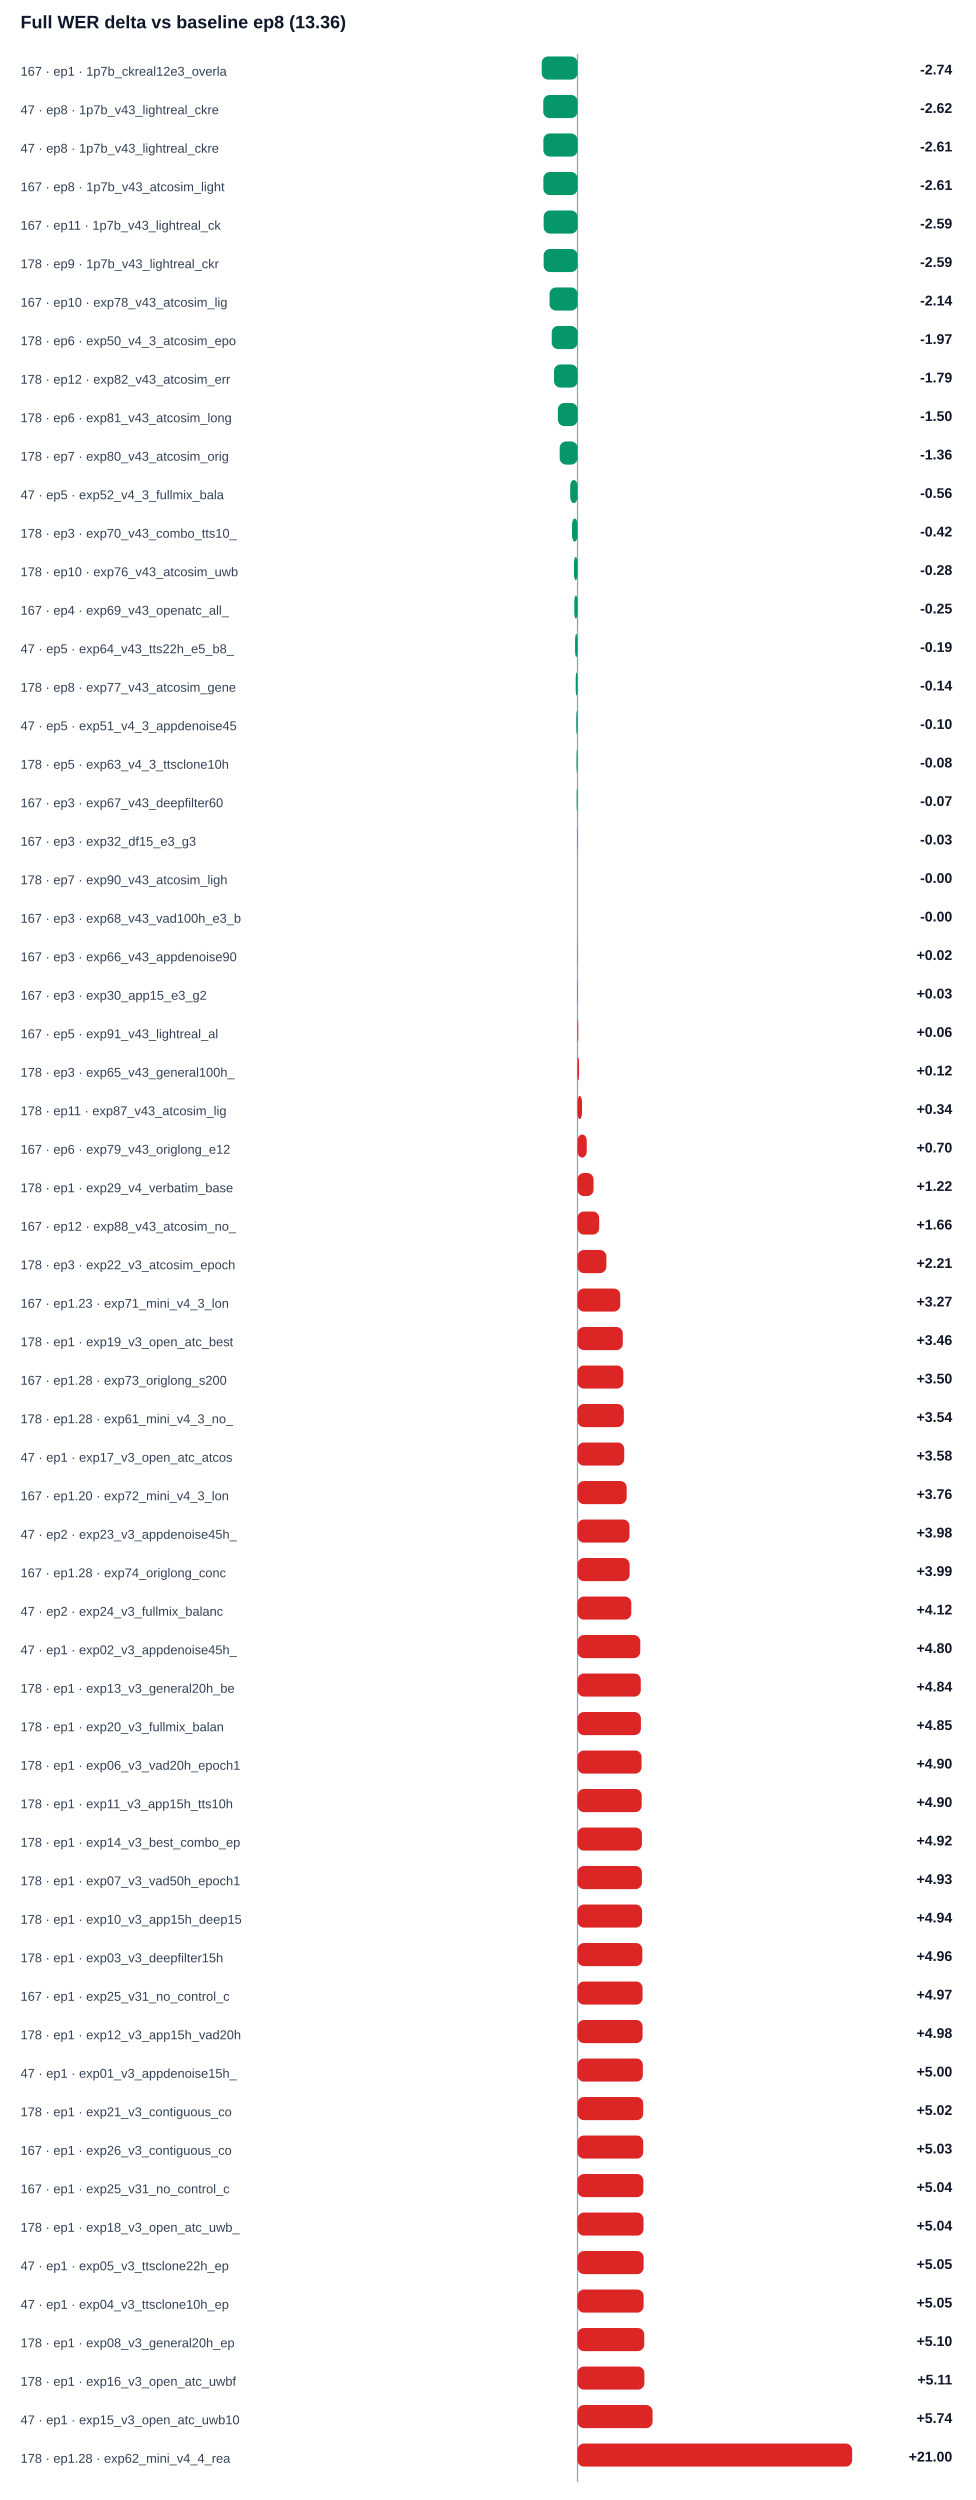
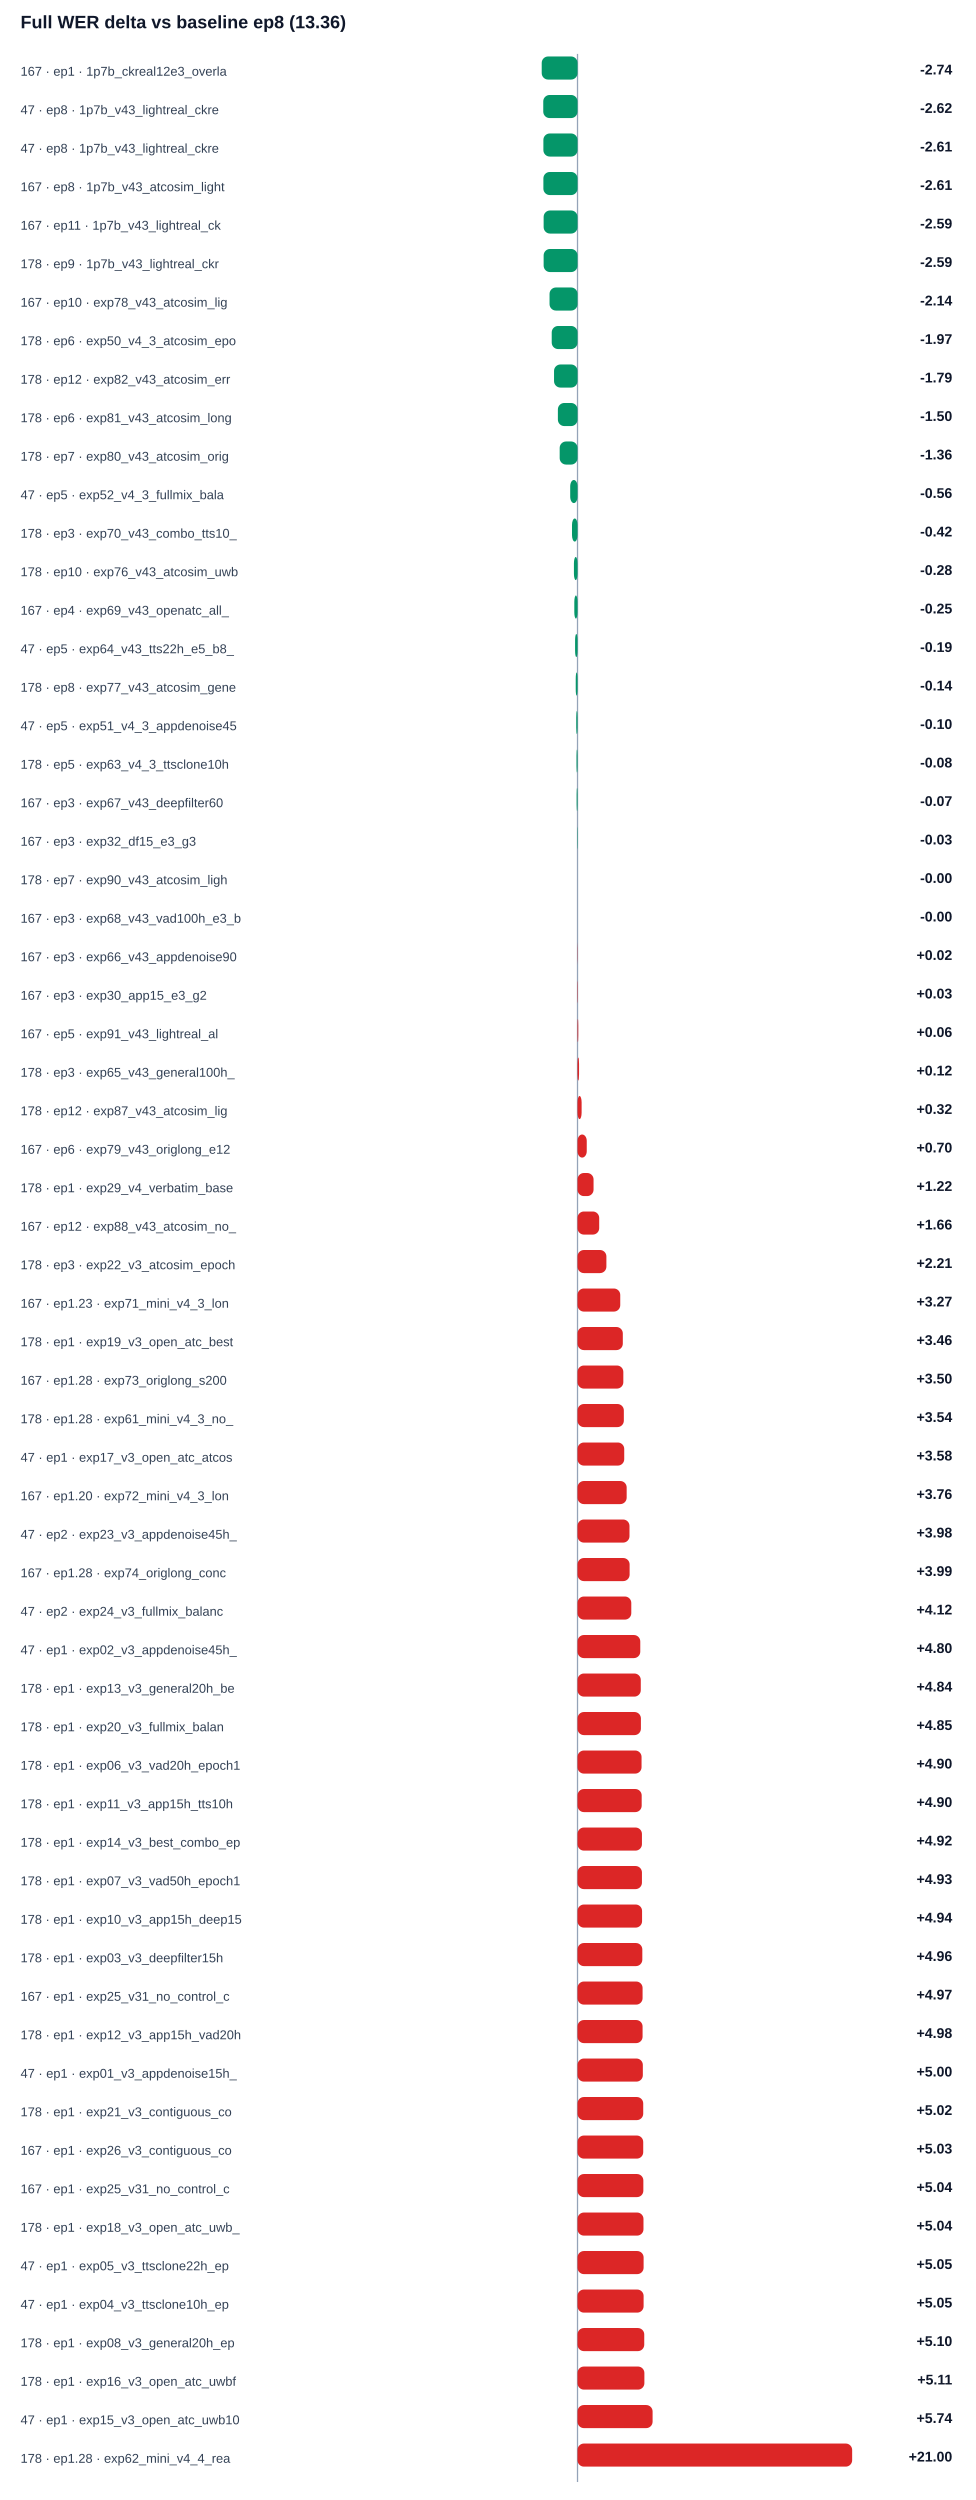
<svg xmlns="http://www.w3.org/2000/svg" width="100%" viewBox="0 0 760 1948" style="max-width:760px;background:#ffffff;border:1px solid #e5e7eb;border-radius:10px;">
  <text x="16.0" y="22.0" font-size="14" fill="#0f172a" text-anchor="start" font-family="Arial, sans-serif" font-weight="700">Full WER delta vs baseline ep8 (13.36)</text>
  <line x1="450" y1="42" x2="450" y2="1934" stroke="#94a3b8" />
  <text x="16.0" y="59.0" font-size="10" fill="#334155" text-anchor="start" font-family="Arial, sans-serif" font-weight="400">167 · ep1 · 1p7b_ckreal12e3_overla</text>
  <rect x="422.1" y="44" width="27.9" height="18" rx="5" fill="#059669" />
  <text x="742.0" y="58.0" font-size="11" fill="#0f172a" text-anchor="end" font-family="Arial, sans-serif" font-weight="700">-2.74</text>
  <text x="16.0" y="89.0" font-size="10" fill="#334155" text-anchor="start" font-family="Arial, sans-serif" font-weight="400">47 · ep8 · 1p7b_v43_lightreal_ckre</text>
  <rect x="423.3" y="74" width="26.7" height="18" rx="5" fill="#059669" />
  <text x="742.0" y="88.0" font-size="11" fill="#0f172a" text-anchor="end" font-family="Arial, sans-serif" font-weight="700">-2.62</text>
  <text x="16.0" y="119.0" font-size="10" fill="#334155" text-anchor="start" font-family="Arial, sans-serif" font-weight="400">47 · ep8 · 1p7b_v43_lightreal_ckre</text>
  <rect x="423.4" y="104" width="26.6" height="18" rx="5" fill="#059669" />
  <text x="742.0" y="118.0" font-size="11" fill="#0f172a" text-anchor="end" font-family="Arial, sans-serif" font-weight="700">-2.61</text>
  <text x="16.0" y="149.0" font-size="10" fill="#334155" text-anchor="start" font-family="Arial, sans-serif" font-weight="400">167 · ep8 · 1p7b_v43_atcosim_light</text>
  <rect x="423.4" y="134" width="26.6" height="18" rx="5" fill="#059669" />
  <text x="742.0" y="148.0" font-size="11" fill="#0f172a" text-anchor="end" font-family="Arial, sans-serif" font-weight="700">-2.61</text>
  <text x="16.0" y="179.0" font-size="10" fill="#334155" text-anchor="start" font-family="Arial, sans-serif" font-weight="400">167 · ep11 · 1p7b_v43_lightreal_ck</text>
  <rect x="423.6" y="164" width="26.4" height="18" rx="5" fill="#059669" />
  <text x="742.0" y="178.0" font-size="11" fill="#0f172a" text-anchor="end" font-family="Arial, sans-serif" font-weight="700">-2.59</text>
  <text x="16.0" y="209.0" font-size="10" fill="#334155" text-anchor="start" font-family="Arial, sans-serif" font-weight="400">178 · ep9 · 1p7b_v43_lightreal_ckr</text>
  <rect x="423.6" y="194" width="26.4" height="18" rx="5" fill="#059669" />
  <text x="742.0" y="208.0" font-size="11" fill="#0f172a" text-anchor="end" font-family="Arial, sans-serif" font-weight="700">-2.59</text>
  <text x="16.0" y="239.0" font-size="10" fill="#334155" text-anchor="start" font-family="Arial, sans-serif" font-weight="400">167 · ep10 · exp78_v43_atcosim_lig</text>
  <rect x="428.2" y="224" width="21.8" height="18" rx="5" fill="#059669" />
  <text x="742.0" y="238.0" font-size="11" fill="#0f172a" text-anchor="end" font-family="Arial, sans-serif" font-weight="700">-2.14</text>
  <text x="16.0" y="269.0" font-size="10" fill="#334155" text-anchor="start" font-family="Arial, sans-serif" font-weight="400">178 · ep6 · exp50_v4_3_atcosim_epo</text>
  <rect x="429.9" y="254" width="20.1" height="18" rx="5" fill="#059669" />
  <text x="742.0" y="268.0" font-size="11" fill="#0f172a" text-anchor="end" font-family="Arial, sans-serif" font-weight="700">-1.97</text>
  <text x="16.0" y="299.0" font-size="10" fill="#334155" text-anchor="start" font-family="Arial, sans-serif" font-weight="400">178 · ep12 · exp82_v43_atcosim_err</text>
  <rect x="431.7" y="284" width="18.3" height="18" rx="5" fill="#059669" />
  <text x="742.0" y="298.0" font-size="11" fill="#0f172a" text-anchor="end" font-family="Arial, sans-serif" font-weight="700">-1.79</text>
  <text x="16.0" y="329.0" font-size="10" fill="#334155" text-anchor="start" font-family="Arial, sans-serif" font-weight="400">178 · ep6 · exp81_v43_atcosim_long</text>
  <rect x="434.7" y="314" width="15.3" height="18" rx="5" fill="#059669" />
  <text x="742.0" y="328.0" font-size="11" fill="#0f172a" text-anchor="end" font-family="Arial, sans-serif" font-weight="700">-1.50</text>
  <text x="16.0" y="359.0" font-size="10" fill="#334155" text-anchor="start" font-family="Arial, sans-serif" font-weight="400">178 · ep7 · exp80_v43_atcosim_orig</text>
  <rect x="436.1" y="344" width="13.9" height="18" rx="5" fill="#059669" />
  <text x="742.0" y="358.0" font-size="11" fill="#0f172a" text-anchor="end" font-family="Arial, sans-serif" font-weight="700">-1.36</text>
  <text x="16.0" y="389.0" font-size="10" fill="#334155" text-anchor="start" font-family="Arial, sans-serif" font-weight="400">47 · ep5 · exp52_v4_3_fullmix_bala</text>
  <rect x="444.3" y="374" width="5.7" height="18" rx="5" fill="#059669" />
  <text x="742.0" y="388.0" font-size="11" fill="#0f172a" text-anchor="end" font-family="Arial, sans-serif" font-weight="700">-0.56</text>
  <text x="16.0" y="419.0" font-size="10" fill="#334155" text-anchor="start" font-family="Arial, sans-serif" font-weight="400">178 · ep3 · exp70_v43_combo_tts10_</text>
  <rect x="445.7" y="404" width="4.3" height="18" rx="5" fill="#059669" />
  <text x="742.0" y="418.0" font-size="11" fill="#0f172a" text-anchor="end" font-family="Arial, sans-serif" font-weight="700">-0.42</text>
  <text x="16.0" y="449.0" font-size="10" fill="#334155" text-anchor="start" font-family="Arial, sans-serif" font-weight="400">178 · ep10 · exp76_v43_atcosim_uwb</text>
  <rect x="447.2" y="434" width="2.8" height="18" rx="5" fill="#059669" />
  <text x="742.0" y="448.0" font-size="11" fill="#0f172a" text-anchor="end" font-family="Arial, sans-serif" font-weight="700">-0.28</text>
  <text x="16.0" y="479.0" font-size="10" fill="#334155" text-anchor="start" font-family="Arial, sans-serif" font-weight="400">167 · ep4 · exp69_v43_openatc_all_</text>
  <rect x="447.5" y="464" width="2.5" height="18" rx="5" fill="#059669" />
  <text x="742.0" y="478.0" font-size="11" fill="#0f172a" text-anchor="end" font-family="Arial, sans-serif" font-weight="700">-0.25</text>
  <text x="16.0" y="509.0" font-size="10" fill="#334155" text-anchor="start" font-family="Arial, sans-serif" font-weight="400">47 · ep5 · exp64_v43_tts22h_e5_b8_</text>
  <rect x="448.1" y="494" width="1.9" height="18" rx="5" fill="#059669" />
  <text x="742.0" y="508.0" font-size="11" fill="#0f172a" text-anchor="end" font-family="Arial, sans-serif" font-weight="700">-0.19</text>
  <text x="16.0" y="539.0" font-size="10" fill="#334155" text-anchor="start" font-family="Arial, sans-serif" font-weight="400">178 · ep8 · exp77_v43_atcosim_gene</text>
  <rect x="448.6" y="524" width="1.4" height="18" rx="5" fill="#059669" />
  <text x="742.0" y="538.0" font-size="11" fill="#0f172a" text-anchor="end" font-family="Arial, sans-serif" font-weight="700">-0.14</text>
  <text x="16.0" y="569.0" font-size="10" fill="#334155" text-anchor="start" font-family="Arial, sans-serif" font-weight="400">47 · ep5 · exp51_v4_3_appdenoise45</text>
  <rect x="449.0" y="554" width="1.0" height="18" rx="5" fill="#059669" />
  <text x="742.0" y="568.0" font-size="11" fill="#0f172a" text-anchor="end" font-family="Arial, sans-serif" font-weight="700">-0.10</text>
  <text x="16.0" y="599.0" font-size="10" fill="#334155" text-anchor="start" font-family="Arial, sans-serif" font-weight="400">178 · ep5 · exp63_v4_3_ttsclone10h</text>
  <rect x="449.2" y="584" width="0.8" height="18" rx="5" fill="#059669" />
  <text x="742.0" y="598.0" font-size="11" fill="#0f172a" text-anchor="end" font-family="Arial, sans-serif" font-weight="700">-0.08</text>
  <text x="16.0" y="629.0" font-size="10" fill="#334155" text-anchor="start" font-family="Arial, sans-serif" font-weight="400">167 · ep3 · exp67_v43_deepfilter60</text>
  <rect x="449.3" y="614" width="0.7" height="18" rx="5" fill="#059669" />
  <text x="742.0" y="628.0" font-size="11" fill="#0f172a" text-anchor="end" font-family="Arial, sans-serif" font-weight="700">-0.07</text>
  <text x="16.0" y="659.0" font-size="10" fill="#334155" text-anchor="start" font-family="Arial, sans-serif" font-weight="400">167 · ep3 · exp32_df15_e3_g3</text>
  <rect x="449.7" y="644" width="0.3" height="18" rx="5" fill="#059669" />
  <text x="742.0" y="658.0" font-size="11" fill="#0f172a" text-anchor="end" font-family="Arial, sans-serif" font-weight="700">-0.03</text>
  <text x="16.0" y="689.0" font-size="10" fill="#334155" text-anchor="start" font-family="Arial, sans-serif" font-weight="400">178 · ep7 · exp90_v43_atcosim_ligh</text>
  <rect x="450.0" y="674" width="0.0" height="18" rx="5" fill="#059669" />
  <text x="742.0" y="688.0" font-size="11" fill="#0f172a" text-anchor="end" font-family="Arial, sans-serif" font-weight="700">-0.00</text>
  <text x="16.0" y="719.0" font-size="10" fill="#334155" text-anchor="start" font-family="Arial, sans-serif" font-weight="400">167 · ep3 · exp68_v43_vad100h_e3_b</text>
  <rect x="450.0" y="704" width="0.0" height="18" rx="5" fill="#059669" />
  <text x="742.0" y="718.0" font-size="11" fill="#0f172a" text-anchor="end" font-family="Arial, sans-serif" font-weight="700">-0.00</text>
  <text x="16.0" y="749.0" font-size="10" fill="#334155" text-anchor="start" font-family="Arial, sans-serif" font-weight="400">167 · ep3 · exp66_v43_appdenoise90</text>
  <rect x="450.0" y="734" width="0.2" height="18" rx="5" fill="#dc2626" />
  <text x="742.0" y="748.0" font-size="11" fill="#0f172a" text-anchor="end" font-family="Arial, sans-serif" font-weight="700">+0.02</text>
  <text x="16.0" y="779.0" font-size="10" fill="#334155" text-anchor="start" font-family="Arial, sans-serif" font-weight="400">167 · ep3 · exp30_app15_e3_g2</text>
  <rect x="450.0" y="764" width="0.3" height="18" rx="5" fill="#dc2626" />
  <text x="742.0" y="778.0" font-size="11" fill="#0f172a" text-anchor="end" font-family="Arial, sans-serif" font-weight="700">+0.03</text>
  <text x="16.0" y="809.0" font-size="10" fill="#334155" text-anchor="start" font-family="Arial, sans-serif" font-weight="400">167 · ep5 · exp91_v43_lightreal_al</text>
  <rect x="450.0" y="794" width="0.6" height="18" rx="5" fill="#dc2626" />
  <text x="742.0" y="808.0" font-size="11" fill="#0f172a" text-anchor="end" font-family="Arial, sans-serif" font-weight="700">+0.06</text>
  <text x="16.0" y="839.0" font-size="10" fill="#334155" text-anchor="start" font-family="Arial, sans-serif" font-weight="400">178 · ep3 · exp65_v43_general100h_</text>
  <rect x="450.0" y="824" width="1.2" height="18" rx="5" fill="#dc2626" />
  <text x="742.0" y="838.0" font-size="11" fill="#0f172a" text-anchor="end" font-family="Arial, sans-serif" font-weight="700">+0.12</text>
-   <text x="16.0" y="869.0" font-size="10" fill="#334155" text-anchor="start" font-family="Arial, sans-serif" font-weight="400">178 · ep11 · exp87_v43_atcosim_lig</text>
-   <rect x="450.0" y="854" width="3.5" height="18" rx="5" fill="#dc2626" />
-   <text x="742.0" y="868.0" font-size="11" fill="#0f172a" text-anchor="end" font-family="Arial, sans-serif" font-weight="700">+0.34</text>
+   <text x="16.0" y="869.0" font-size="10" fill="#334155" text-anchor="start" font-family="Arial, sans-serif" font-weight="400">178 · ep12 · exp87_v43_atcosim_lig</text>
+   <rect x="450.0" y="854" width="3.2" height="18" rx="5" fill="#dc2626" />
+   <text x="742.0" y="868.0" font-size="11" fill="#0f172a" text-anchor="end" font-family="Arial, sans-serif" font-weight="700">+0.32</text>
  <text x="16.0" y="899.0" font-size="10" fill="#334155" text-anchor="start" font-family="Arial, sans-serif" font-weight="400">167 · ep6 · exp79_v43_origlong_e12</text>
  <rect x="450.0" y="884" width="7.2" height="18" rx="5" fill="#dc2626" />
  <text x="742.0" y="898.0" font-size="11" fill="#0f172a" text-anchor="end" font-family="Arial, sans-serif" font-weight="700">+0.70</text>
  <text x="16.0" y="929.0" font-size="10" fill="#334155" text-anchor="start" font-family="Arial, sans-serif" font-weight="400">178 · ep1 · exp29_v4_verbatim_base</text>
  <rect x="450.0" y="914" width="12.5" height="18" rx="5" fill="#dc2626" />
  <text x="742.0" y="928.0" font-size="11" fill="#0f172a" text-anchor="end" font-family="Arial, sans-serif" font-weight="700">+1.22</text>
  <text x="16.0" y="959.0" font-size="10" fill="#334155" text-anchor="start" font-family="Arial, sans-serif" font-weight="400">167 · ep12 · exp88_v43_atcosim_no_</text>
  <rect x="450.0" y="944" width="16.9" height="18" rx="5" fill="#dc2626" />
  <text x="742.0" y="958.0" font-size="11" fill="#0f172a" text-anchor="end" font-family="Arial, sans-serif" font-weight="700">+1.66</text>
  <text x="16.0" y="989.0" font-size="10" fill="#334155" text-anchor="start" font-family="Arial, sans-serif" font-weight="400">178 · ep3 · exp22_v3_atcosim_epoch</text>
  <rect x="450.0" y="974" width="22.5" height="18" rx="5" fill="#dc2626" />
  <text x="742.0" y="988.0" font-size="11" fill="#0f172a" text-anchor="end" font-family="Arial, sans-serif" font-weight="700">+2.21</text>
  <text x="16.0" y="1019.0" font-size="10" fill="#334155" text-anchor="start" font-family="Arial, sans-serif" font-weight="400">167 · ep1.23 · exp71_mini_v4_3_lon</text>
  <rect x="450.0" y="1004" width="33.3" height="18" rx="5" fill="#dc2626" />
  <text x="742.0" y="1018.0" font-size="11" fill="#0f172a" text-anchor="end" font-family="Arial, sans-serif" font-weight="700">+3.27</text>
  <text x="16.0" y="1049.0" font-size="10" fill="#334155" text-anchor="start" font-family="Arial, sans-serif" font-weight="400">178 · ep1 · exp19_v3_open_atc_best</text>
  <rect x="450.0" y="1034" width="35.3" height="18" rx="5" fill="#dc2626" />
  <text x="742.0" y="1048.0" font-size="11" fill="#0f172a" text-anchor="end" font-family="Arial, sans-serif" font-weight="700">+3.46</text>
  <text x="16.0" y="1079.0" font-size="10" fill="#334155" text-anchor="start" font-family="Arial, sans-serif" font-weight="400">167 · ep1.28 · exp73_origlong_s200</text>
  <rect x="450.0" y="1064" width="35.7" height="18" rx="5" fill="#dc2626" />
  <text x="742.0" y="1078.0" font-size="11" fill="#0f172a" text-anchor="end" font-family="Arial, sans-serif" font-weight="700">+3.50</text>
  <text x="16.0" y="1109.0" font-size="10" fill="#334155" text-anchor="start" font-family="Arial, sans-serif" font-weight="400">178 · ep1.28 · exp61_mini_v4_3_no_</text>
  <rect x="450.0" y="1094" width="36.1" height="18" rx="5" fill="#dc2626" />
  <text x="742.0" y="1108.0" font-size="11" fill="#0f172a" text-anchor="end" font-family="Arial, sans-serif" font-weight="700">+3.54</text>
  <text x="16.0" y="1139.0" font-size="10" fill="#334155" text-anchor="start" font-family="Arial, sans-serif" font-weight="400">47 · ep1 · exp17_v3_open_atc_atcos</text>
  <rect x="450.0" y="1124" width="36.4" height="18" rx="5" fill="#dc2626" />
  <text x="742.0" y="1138.0" font-size="11" fill="#0f172a" text-anchor="end" font-family="Arial, sans-serif" font-weight="700">+3.58</text>
  <text x="16.0" y="1169.0" font-size="10" fill="#334155" text-anchor="start" font-family="Arial, sans-serif" font-weight="400">167 · ep1.20 · exp72_mini_v4_3_lon</text>
  <rect x="450.0" y="1154" width="38.3" height="18" rx="5" fill="#dc2626" />
  <text x="742.0" y="1168.0" font-size="11" fill="#0f172a" text-anchor="end" font-family="Arial, sans-serif" font-weight="700">+3.76</text>
  <text x="16.0" y="1199.0" font-size="10" fill="#334155" text-anchor="start" font-family="Arial, sans-serif" font-weight="400">47 · ep2 · exp23_v3_appdenoise45h_</text>
  <rect x="450.0" y="1184" width="40.5" height="18" rx="5" fill="#dc2626" />
  <text x="742.0" y="1198.0" font-size="11" fill="#0f172a" text-anchor="end" font-family="Arial, sans-serif" font-weight="700">+3.98</text>
  <text x="16.0" y="1229.0" font-size="10" fill="#334155" text-anchor="start" font-family="Arial, sans-serif" font-weight="400">167 · ep1.28 · exp74_origlong_conc</text>
  <rect x="450.0" y="1214" width="40.6" height="18" rx="5" fill="#dc2626" />
  <text x="742.0" y="1228.0" font-size="11" fill="#0f172a" text-anchor="end" font-family="Arial, sans-serif" font-weight="700">+3.99</text>
  <text x="16.0" y="1259.0" font-size="10" fill="#334155" text-anchor="start" font-family="Arial, sans-serif" font-weight="400">47 · ep2 · exp24_v3_fullmix_balanc</text>
  <rect x="450.0" y="1244" width="41.9" height="18" rx="5" fill="#dc2626" />
  <text x="742.0" y="1258.0" font-size="11" fill="#0f172a" text-anchor="end" font-family="Arial, sans-serif" font-weight="700">+4.12</text>
  <text x="16.0" y="1289.0" font-size="10" fill="#334155" text-anchor="start" font-family="Arial, sans-serif" font-weight="400">47 · ep1 · exp02_v3_appdenoise45h_</text>
  <rect x="450.0" y="1274" width="48.9" height="18" rx="5" fill="#dc2626" />
  <text x="742.0" y="1288.0" font-size="11" fill="#0f172a" text-anchor="end" font-family="Arial, sans-serif" font-weight="700">+4.80</text>
  <text x="16.0" y="1319.0" font-size="10" fill="#334155" text-anchor="start" font-family="Arial, sans-serif" font-weight="400">178 · ep1 · exp13_v3_general20h_be</text>
  <rect x="450.0" y="1304" width="49.3" height="18" rx="5" fill="#dc2626" />
  <text x="742.0" y="1318.0" font-size="11" fill="#0f172a" text-anchor="end" font-family="Arial, sans-serif" font-weight="700">+4.84</text>
  <text x="16.0" y="1349.0" font-size="10" fill="#334155" text-anchor="start" font-family="Arial, sans-serif" font-weight="400">178 · ep1 · exp20_v3_fullmix_balan</text>
  <rect x="450.0" y="1334" width="49.4" height="18" rx="5" fill="#dc2626" />
  <text x="742.0" y="1348.0" font-size="11" fill="#0f172a" text-anchor="end" font-family="Arial, sans-serif" font-weight="700">+4.85</text>
  <text x="16.0" y="1379.0" font-size="10" fill="#334155" text-anchor="start" font-family="Arial, sans-serif" font-weight="400">178 · ep1 · exp06_v3_vad20h_epoch1</text>
  <rect x="450.0" y="1364" width="49.9" height="18" rx="5" fill="#dc2626" />
  <text x="742.0" y="1378.0" font-size="11" fill="#0f172a" text-anchor="end" font-family="Arial, sans-serif" font-weight="700">+4.90</text>
  <text x="16.0" y="1409.0" font-size="10" fill="#334155" text-anchor="start" font-family="Arial, sans-serif" font-weight="400">178 · ep1 · exp11_v3_app15h_tts10h</text>
  <rect x="450.0" y="1394" width="50.0" height="18" rx="5" fill="#dc2626" />
  <text x="742.0" y="1408.0" font-size="11" fill="#0f172a" text-anchor="end" font-family="Arial, sans-serif" font-weight="700">+4.90</text>
  <text x="16.0" y="1439.0" font-size="10" fill="#334155" text-anchor="start" font-family="Arial, sans-serif" font-weight="400">178 · ep1 · exp14_v3_best_combo_ep</text>
  <rect x="450.0" y="1424" width="50.2" height="18" rx="5" fill="#dc2626" />
  <text x="742.0" y="1438.0" font-size="11" fill="#0f172a" text-anchor="end" font-family="Arial, sans-serif" font-weight="700">+4.92</text>
  <text x="16.0" y="1469.0" font-size="10" fill="#334155" text-anchor="start" font-family="Arial, sans-serif" font-weight="400">178 · ep1 · exp07_v3_vad50h_epoch1</text>
  <rect x="450.0" y="1454" width="50.2" height="18" rx="5" fill="#dc2626" />
  <text x="742.0" y="1468.0" font-size="11" fill="#0f172a" text-anchor="end" font-family="Arial, sans-serif" font-weight="700">+4.93</text>
  <text x="16.0" y="1499.0" font-size="10" fill="#334155" text-anchor="start" font-family="Arial, sans-serif" font-weight="400">178 · ep1 · exp10_v3_app15h_deep15</text>
  <rect x="450.0" y="1484" width="50.3" height="18" rx="5" fill="#dc2626" />
  <text x="742.0" y="1498.0" font-size="11" fill="#0f172a" text-anchor="end" font-family="Arial, sans-serif" font-weight="700">+4.94</text>
  <text x="16.0" y="1529.0" font-size="10" fill="#334155" text-anchor="start" font-family="Arial, sans-serif" font-weight="400">178 · ep1 · exp03_v3_deepfilter15h</text>
  <rect x="450.0" y="1514" width="50.5" height="18" rx="5" fill="#dc2626" />
  <text x="742.0" y="1528.0" font-size="11" fill="#0f172a" text-anchor="end" font-family="Arial, sans-serif" font-weight="700">+4.96</text>
  <text x="16.0" y="1559.0" font-size="10" fill="#334155" text-anchor="start" font-family="Arial, sans-serif" font-weight="400">167 · ep1 · exp25_v31_no_control_c</text>
  <rect x="450.0" y="1544" width="50.7" height="18" rx="5" fill="#dc2626" />
  <text x="742.0" y="1558.0" font-size="11" fill="#0f172a" text-anchor="end" font-family="Arial, sans-serif" font-weight="700">+4.97</text>
  <text x="16.0" y="1589.0" font-size="10" fill="#334155" text-anchor="start" font-family="Arial, sans-serif" font-weight="400">178 · ep1 · exp12_v3_app15h_vad20h</text>
  <rect x="450.0" y="1574" width="50.7" height="18" rx="5" fill="#dc2626" />
  <text x="742.0" y="1588.0" font-size="11" fill="#0f172a" text-anchor="end" font-family="Arial, sans-serif" font-weight="700">+4.98</text>
  <text x="16.0" y="1619.0" font-size="10" fill="#334155" text-anchor="start" font-family="Arial, sans-serif" font-weight="400">47 · ep1 · exp01_v3_appdenoise15h_</text>
  <rect x="450.0" y="1604" width="50.9" height="18" rx="5" fill="#dc2626" />
  <text x="742.0" y="1618.0" font-size="11" fill="#0f172a" text-anchor="end" font-family="Arial, sans-serif" font-weight="700">+5.00</text>
  <text x="16.0" y="1649.0" font-size="10" fill="#334155" text-anchor="start" font-family="Arial, sans-serif" font-weight="400">178 · ep1 · exp21_v3_contiguous_co</text>
  <rect x="450.0" y="1634" width="51.2" height="18" rx="5" fill="#dc2626" />
  <text x="742.0" y="1648.0" font-size="11" fill="#0f172a" text-anchor="end" font-family="Arial, sans-serif" font-weight="700">+5.02</text>
  <text x="16.0" y="1679.0" font-size="10" fill="#334155" text-anchor="start" font-family="Arial, sans-serif" font-weight="400">167 · ep1 · exp26_v3_contiguous_co</text>
  <rect x="450.0" y="1664" width="51.2" height="18" rx="5" fill="#dc2626" />
  <text x="742.0" y="1678.0" font-size="11" fill="#0f172a" text-anchor="end" font-family="Arial, sans-serif" font-weight="700">+5.03</text>
  <text x="16.0" y="1709.0" font-size="10" fill="#334155" text-anchor="start" font-family="Arial, sans-serif" font-weight="400">167 · ep1 · exp25_v31_no_control_c</text>
  <rect x="450.0" y="1694" width="51.3" height="18" rx="5" fill="#dc2626" />
  <text x="742.0" y="1708.0" font-size="11" fill="#0f172a" text-anchor="end" font-family="Arial, sans-serif" font-weight="700">+5.04</text>
  <text x="16.0" y="1739.0" font-size="10" fill="#334155" text-anchor="start" font-family="Arial, sans-serif" font-weight="400">178 · ep1 · exp18_v3_open_atc_uwb_</text>
  <rect x="450.0" y="1724" width="51.4" height="18" rx="5" fill="#dc2626" />
  <text x="742.0" y="1738.0" font-size="11" fill="#0f172a" text-anchor="end" font-family="Arial, sans-serif" font-weight="700">+5.04</text>
  <text x="16.0" y="1769.0" font-size="10" fill="#334155" text-anchor="start" font-family="Arial, sans-serif" font-weight="400">47 · ep1 · exp05_v3_ttsclone22h_ep</text>
  <rect x="450.0" y="1754" width="51.5" height="18" rx="5" fill="#dc2626" />
  <text x="742.0" y="1768.0" font-size="11" fill="#0f172a" text-anchor="end" font-family="Arial, sans-serif" font-weight="700">+5.05</text>
  <text x="16.0" y="1799.0" font-size="10" fill="#334155" text-anchor="start" font-family="Arial, sans-serif" font-weight="400">47 · ep1 · exp04_v3_ttsclone10h_ep</text>
  <rect x="450.0" y="1784" width="51.5" height="18" rx="5" fill="#dc2626" />
  <text x="742.0" y="1798.0" font-size="11" fill="#0f172a" text-anchor="end" font-family="Arial, sans-serif" font-weight="700">+5.05</text>
  <text x="16.0" y="1829.0" font-size="10" fill="#334155" text-anchor="start" font-family="Arial, sans-serif" font-weight="400">178 · ep1 · exp08_v3_general20h_ep</text>
  <rect x="450.0" y="1814" width="52.0" height="18" rx="5" fill="#dc2626" />
  <text x="742.0" y="1828.0" font-size="11" fill="#0f172a" text-anchor="end" font-family="Arial, sans-serif" font-weight="700">+5.10</text>
  <text x="16.0" y="1859.0" font-size="10" fill="#334155" text-anchor="start" font-family="Arial, sans-serif" font-weight="400">178 · ep1 · exp16_v3_open_atc_uwbf</text>
  <rect x="450.0" y="1844" width="52.1" height="18" rx="5" fill="#dc2626" />
  <text x="742.0" y="1858.0" font-size="11" fill="#0f172a" text-anchor="end" font-family="Arial, sans-serif" font-weight="700">+5.11</text>
  <text x="16.0" y="1889.0" font-size="10" fill="#334155" text-anchor="start" font-family="Arial, sans-serif" font-weight="400">47 · ep1 · exp15_v3_open_atc_uwb10</text>
  <rect x="450.0" y="1874" width="58.5" height="18" rx="5" fill="#dc2626" />
  <text x="742.0" y="1888.0" font-size="11" fill="#0f172a" text-anchor="end" font-family="Arial, sans-serif" font-weight="700">+5.74</text>
  <text x="16.0" y="1919.0" font-size="10" fill="#334155" text-anchor="start" font-family="Arial, sans-serif" font-weight="400">178 · ep1.28 · exp62_mini_v4_4_rea</text>
  <rect x="450.0" y="1904" width="214.0" height="18" rx="5" fill="#dc2626" />
  <text x="742.0" y="1918.0" font-size="11" fill="#0f172a" text-anchor="end" font-family="Arial, sans-serif" font-weight="700">+21.00</text>
</svg>
